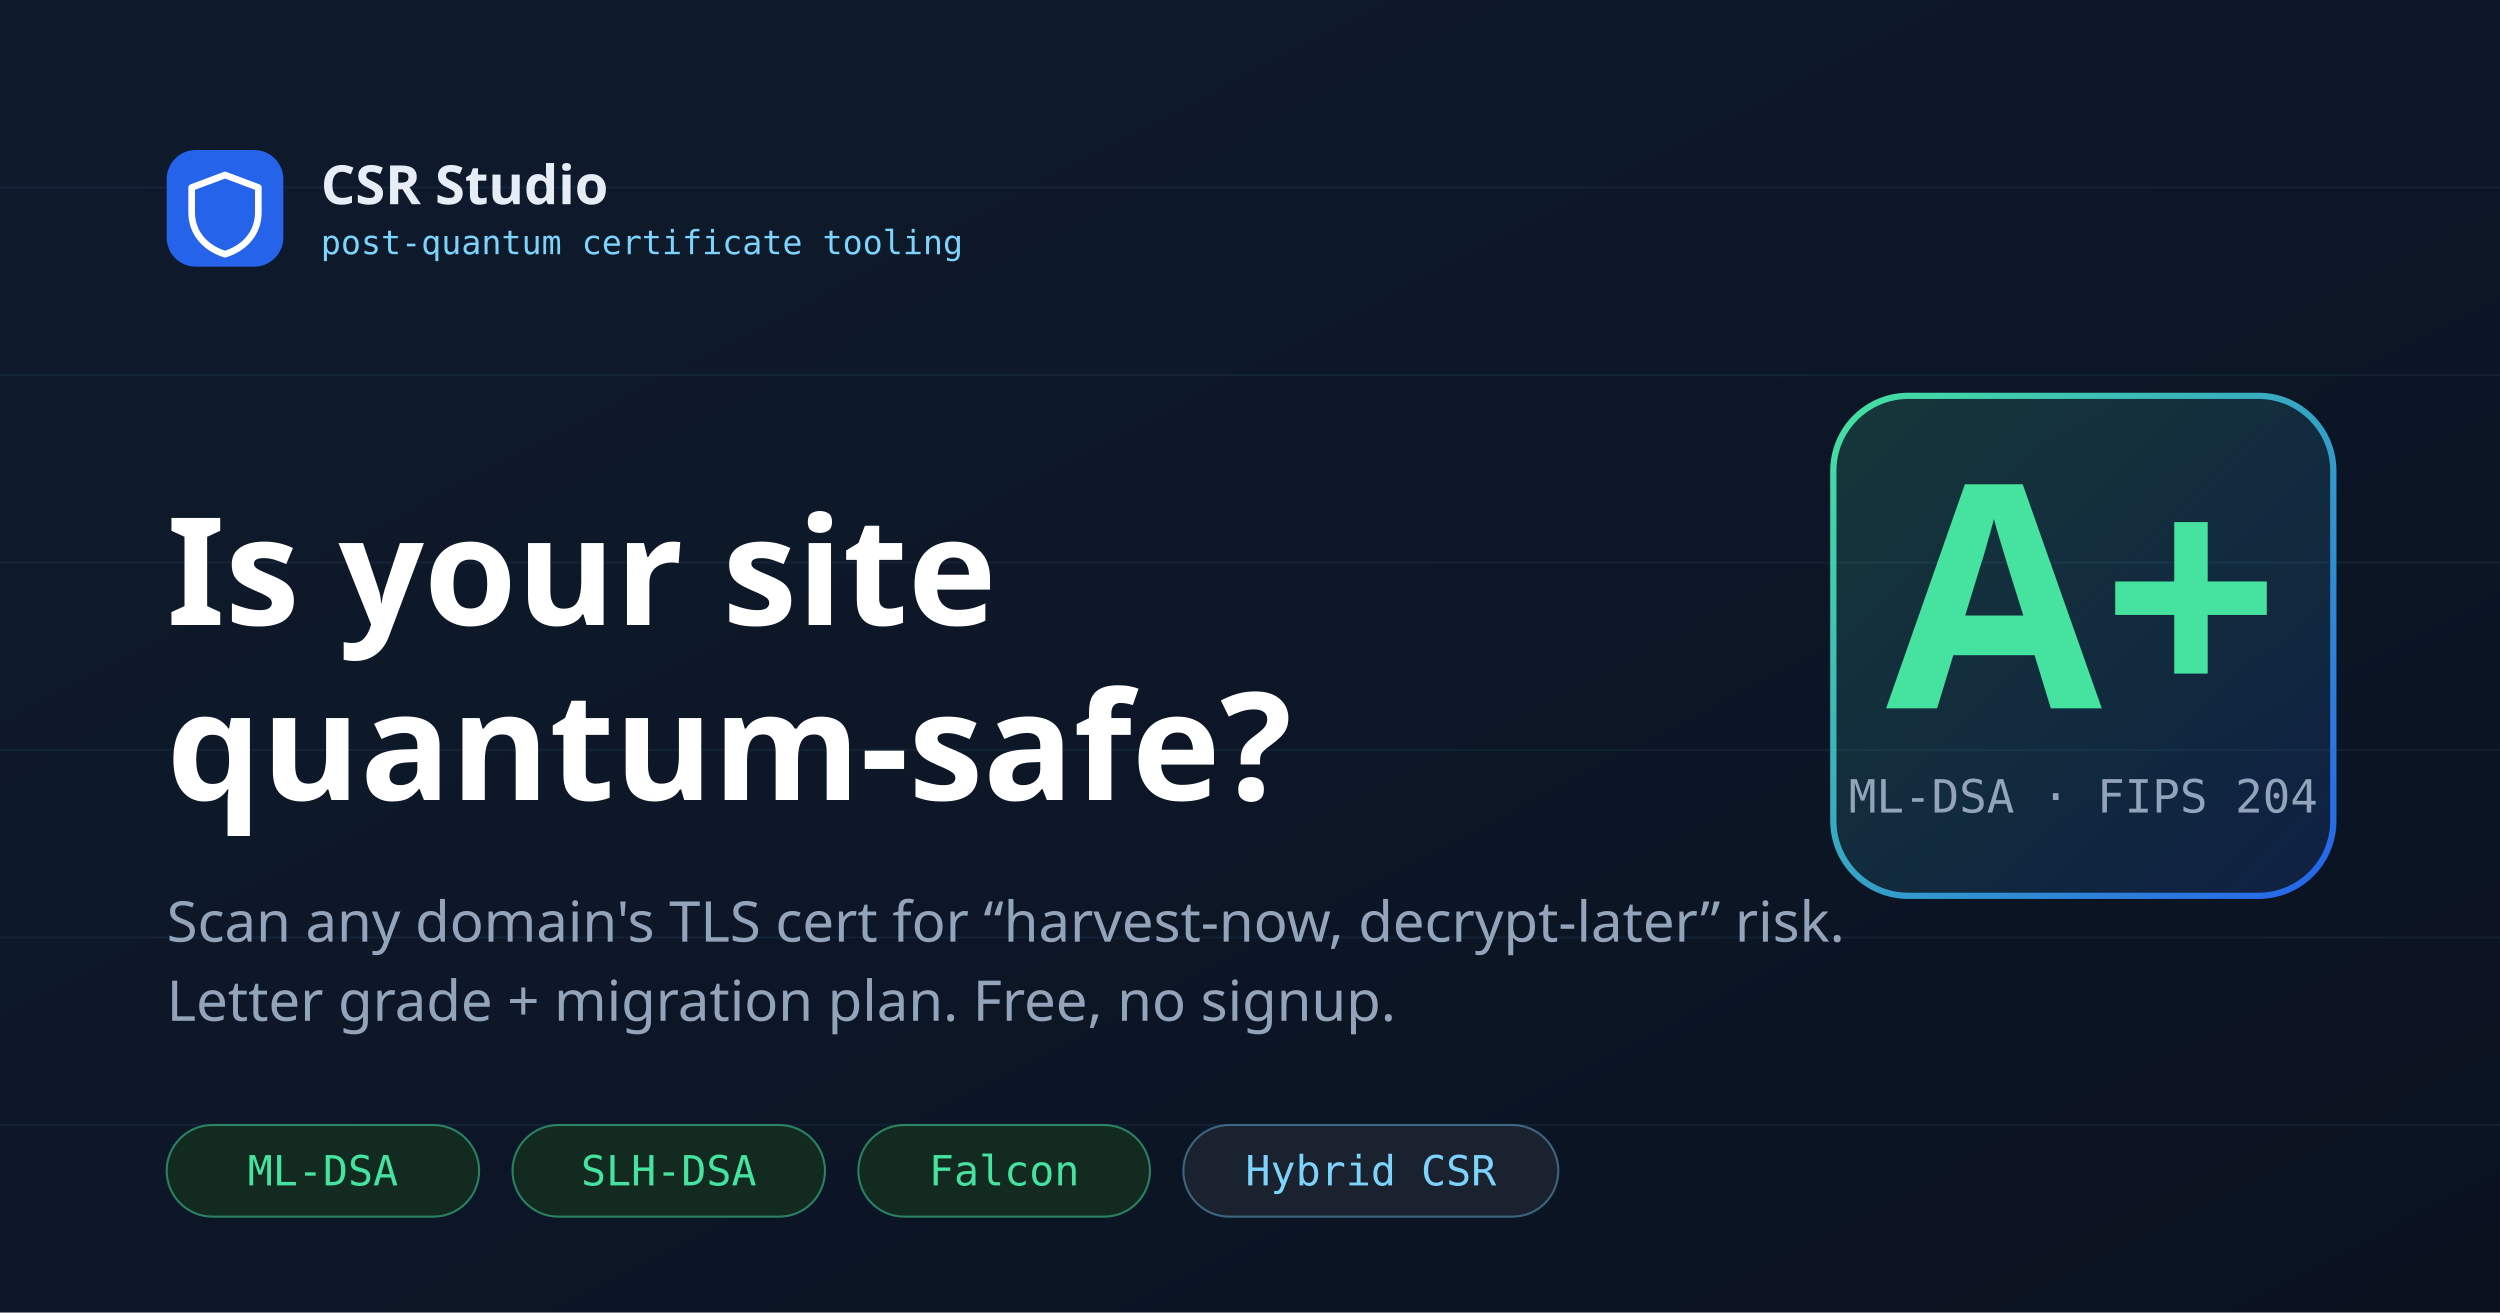
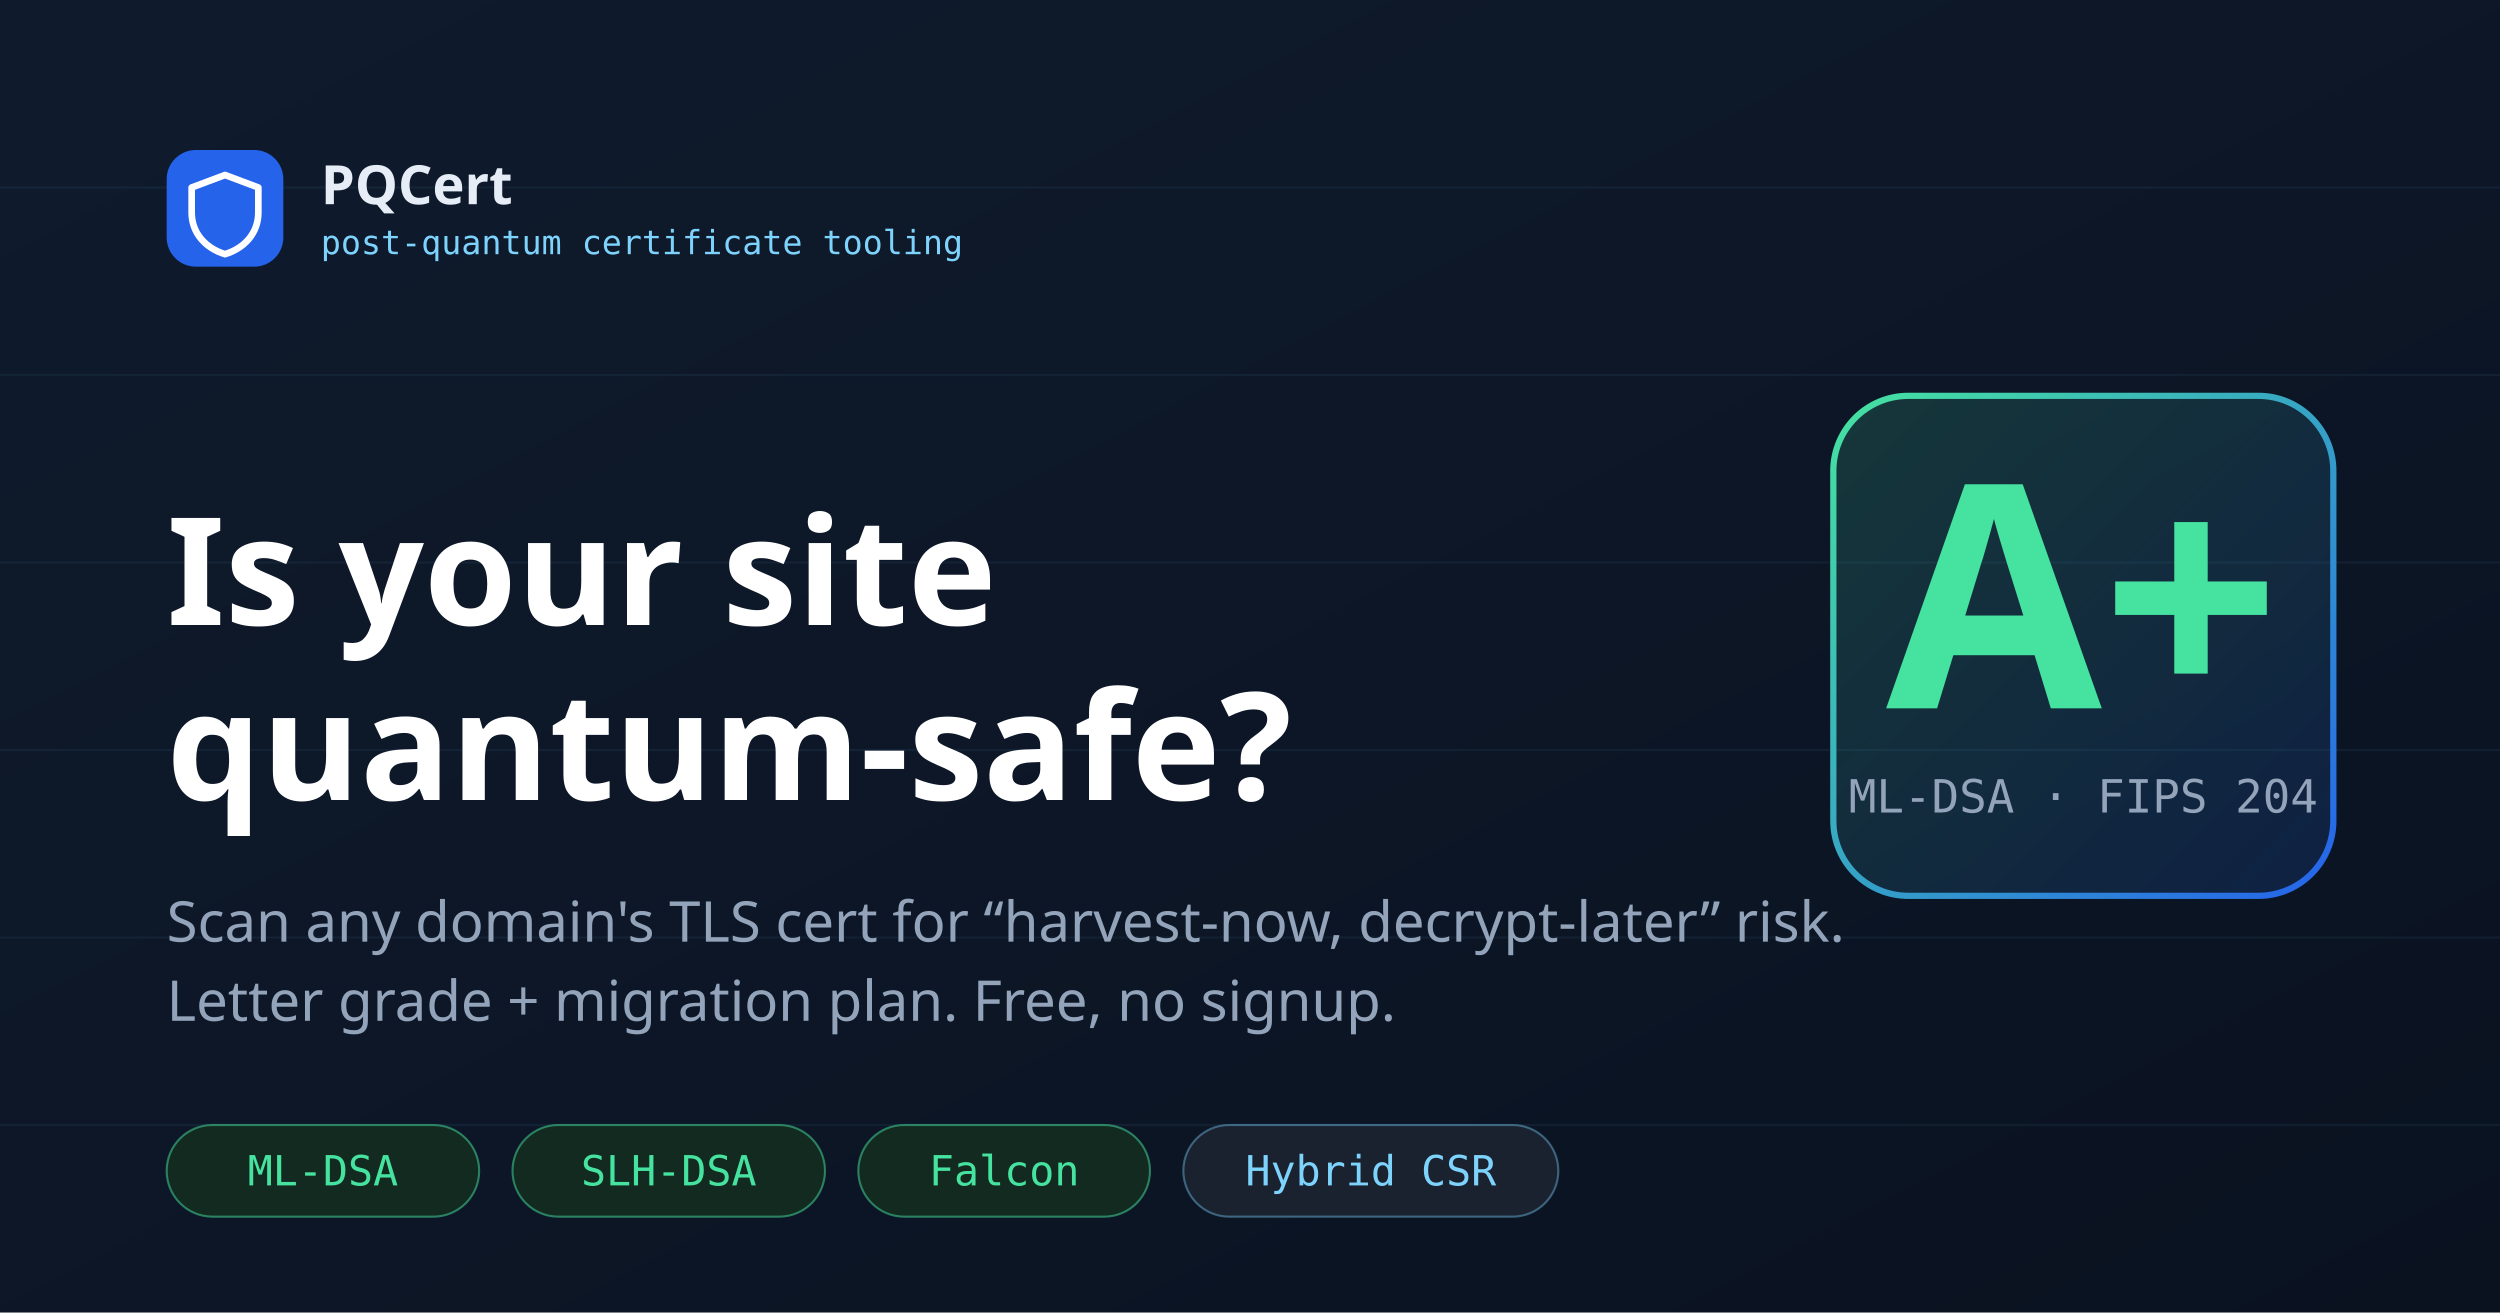
<svg xmlns="http://www.w3.org/2000/svg" width="1200" height="630" viewBox="0 0 1200 630" font-family="'Space Grotesk', system-ui, sans-serif">
  <defs>
    <linearGradient id="bg" x1="0" y1="0" x2="1" y2="1">
      <stop offset="0" stop-color="#0f1b2d" />
      <stop offset="1" stop-color="#0a1220" />
    </linearGradient>
    <linearGradient id="grade" x1="0" y1="0" x2="1" y2="1">
      <stop offset="0" stop-color="#46e3a0" />
      <stop offset="1" stop-color="#2563eb" />
    </linearGradient>
  </defs>
  <rect width="1200" height="630" fill="url(#bg)" />
  <g opacity="0.06" stroke="#7dd3fc" stroke-width="1">
    <path d="M0 90 H1200 M0 180 H1200 M0 270 H1200 M0 360 H1200 M0 450 H1200 M0 540 H1200" />
  </g>
  <g transform="translate(80,72)">
    <rect width="56" height="56" rx="14" fill="#2563eb" />
    <path d="M28 12 l16 6 v12 c0 10-6.8 17.2-16 20 -9.2-2.8-16-10-16-20 V18 z" fill="none" stroke="#fff" stroke-width="3.2" stroke-linejoin="round" />
-     <text x="74" y="26" fill="#e6edf6" font-size="26" font-weight="700">CSR Studio</text>
+     <text x="74" y="26" fill="#e6edf6" font-size="26" font-weight="700">PQCert</text>
    <text x="74" y="50" fill="#7dd3fc" font-size="16" font-family="ui-monospace, monospace">post-quantum certificate tooling</text>
  </g>
  <text x="80" y="300" fill="#ffffff" font-size="72" font-weight="700">Is your site</text>
  <text x="80" y="384" fill="#ffffff" font-size="72" font-weight="700">quantum-safe?</text>
  <text x="80" y="452" fill="#93a4ba" font-size="27" font-family="'IBM Plex Sans', system-ui">Scan any domain's TLS cert for “harvest-now, decrypt-later” risk.</text>
  <text x="80" y="490" fill="#93a4ba" font-size="27" font-family="'IBM Plex Sans', system-ui">Letter grade + migration plan. Free, no signup.</text>
  <g transform="translate(880,190)">
    <rect width="240" height="240" rx="36" fill="url(#grade)" opacity="0.16" />
    <rect width="240" height="240" rx="36" fill="none" stroke="url(#grade)" stroke-width="3" />
    <text x="120" y="150" fill="#46e3a0" font-size="150" font-weight="700" text-anchor="middle">A+</text>
    <text x="120" y="200" fill="#93a4ba" font-size="22" text-anchor="middle" font-family="ui-monospace, monospace">ML-DSA · FIPS 204</text>
  </g>
  <g transform="translate(80,540)" font-family="ui-monospace, monospace" font-size="20">
    <g>
      <rect width="150" height="44" rx="22" fill="#122a20" stroke="#46e3a0" stroke-opacity="0.5" />
      <text x="75" y="29" fill="#46e3a0" text-anchor="middle">ML-DSA</text>
    </g>
    <g transform="translate(166,0)">
      <rect width="150" height="44" rx="22" fill="#122a20" stroke="#46e3a0" stroke-opacity="0.5" />
      <text x="75" y="29" fill="#46e3a0" text-anchor="middle">SLH-DSA</text>
    </g>
    <g transform="translate(332,0)">
      <rect width="140" height="44" rx="22" fill="#122a20" stroke="#46e3a0" stroke-opacity="0.5" />
      <text x="70" y="29" fill="#46e3a0" text-anchor="middle">Falcon</text>
    </g>
    <g transform="translate(488,0)">
      <rect width="180" height="44" rx="22" fill="#1a2230" stroke="#7dd3fc" stroke-opacity="0.4" />
      <text x="90" y="29" fill="#7dd3fc" text-anchor="middle">Hybrid CSR</text>
    </g>
  </g>
</svg>
